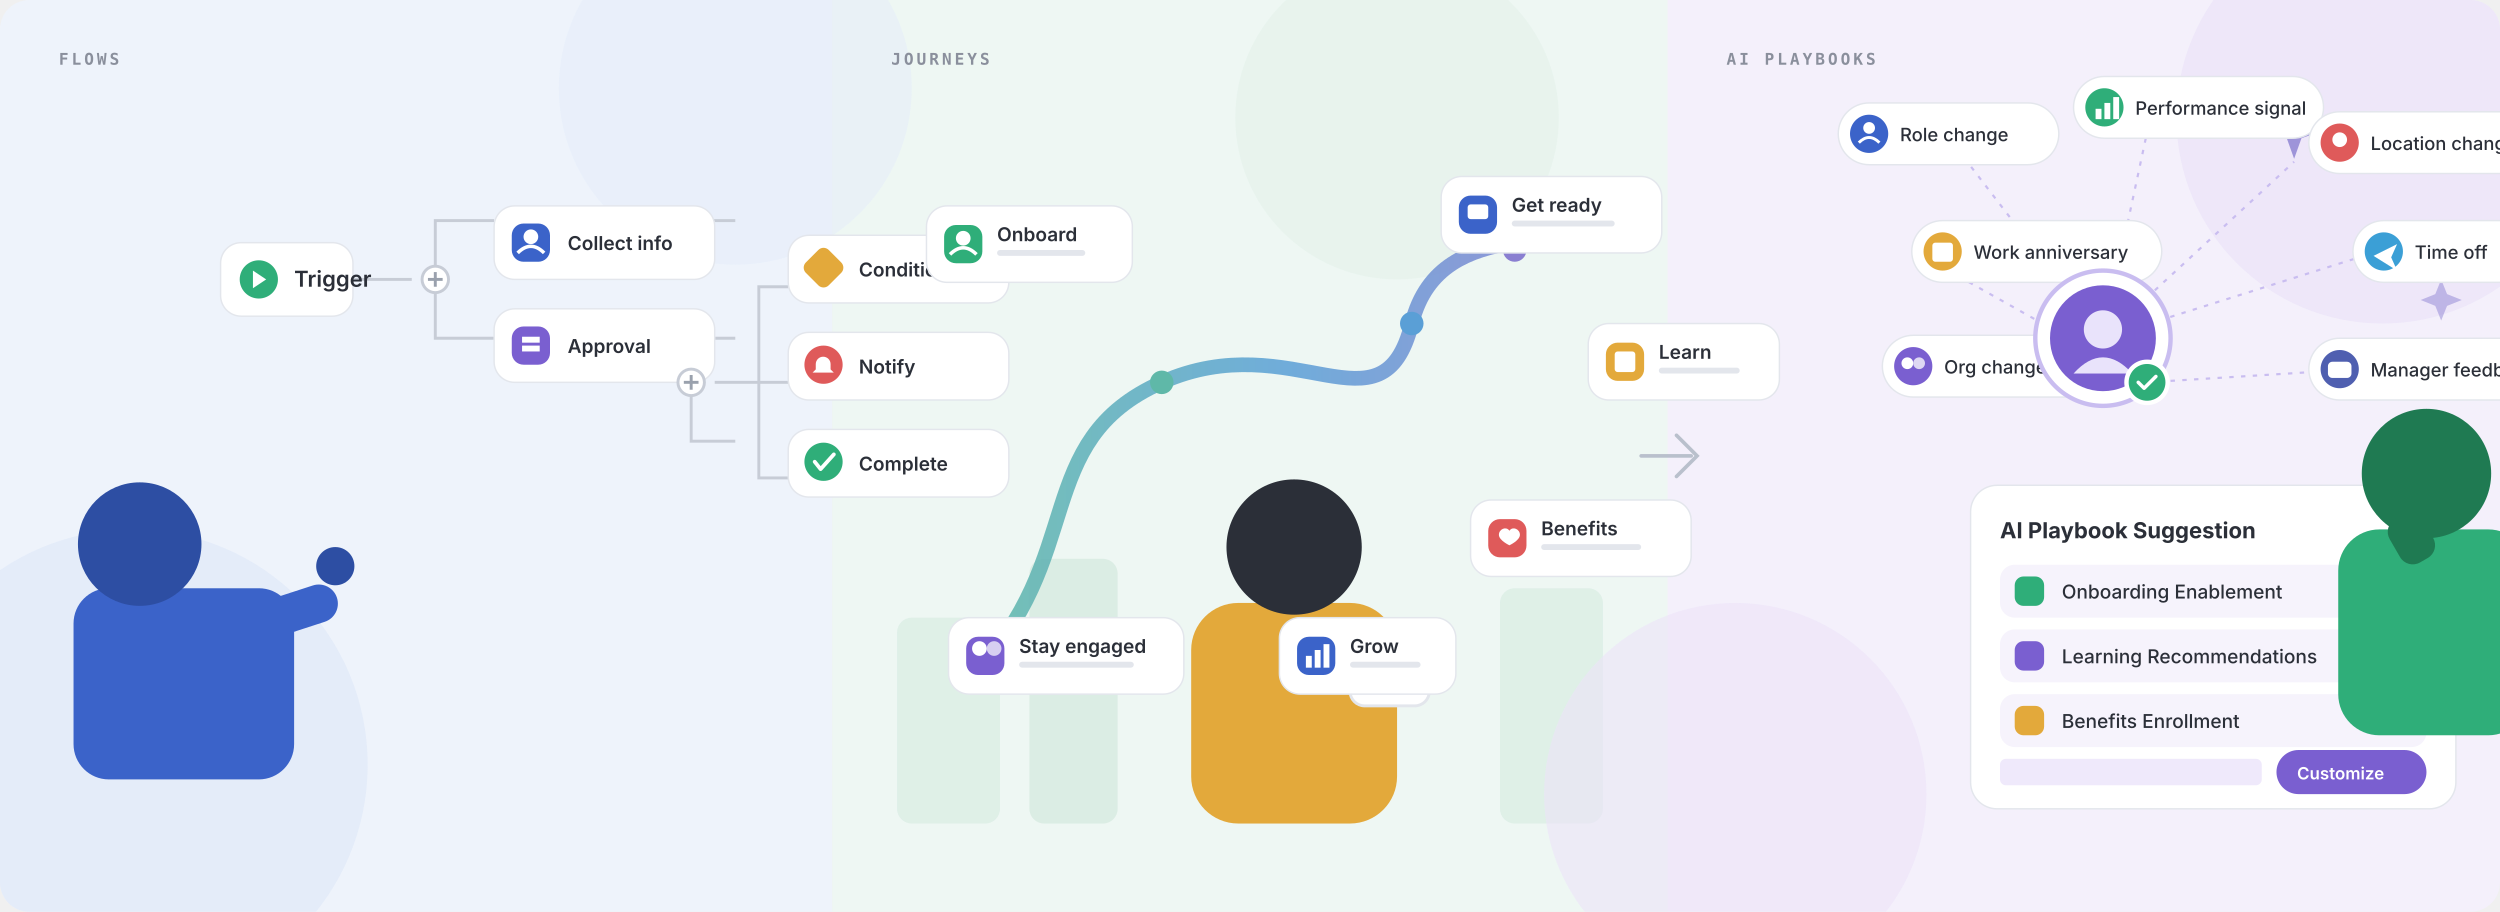
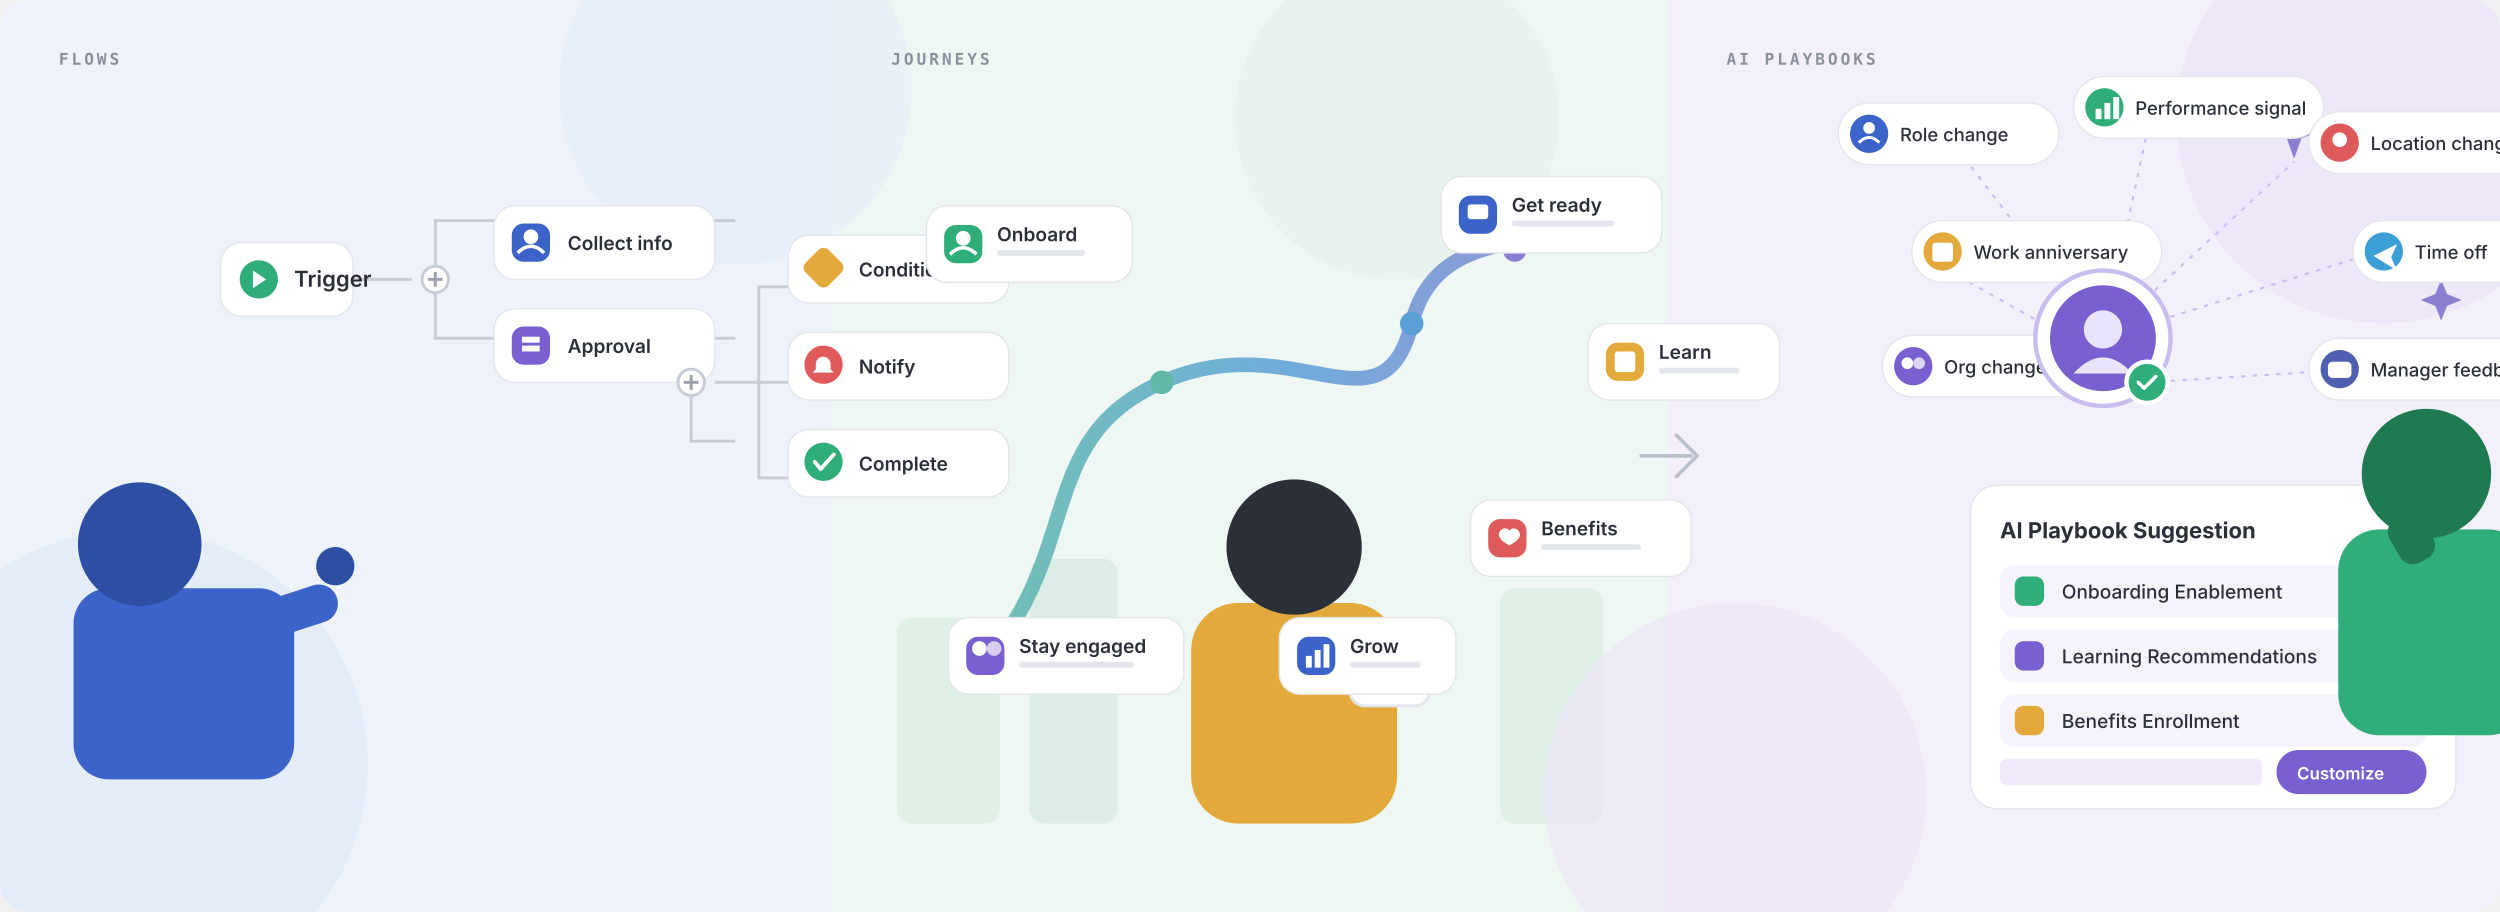
<svg xmlns="http://www.w3.org/2000/svg" viewBox="0 0 1700 620" font-family="Inter, ui-sans-serif, system-ui, sans-serif">
+   <style>
+     /* Self-contained: this file is embedded as a plain image, so these
+        rules run on their own -- no host-page script needed, same as the
+        reference's looping video loops but built as lightweight CSS
+        instead. */
+     * { transform-box: fill-box; transform-origin: center; }
+ 
+     .bob { animation: bob 4.2s ease-in-out infinite; }
+     .bob.d1 { animation-delay: -1.1s; }
+     .bob.d2 { animation-delay: -2.4s; }
+     @keyframes bob {
+       0%, 100% { transform: translateY(0); }
+       50%      { transform: translateY(-7px); }
+     }
+ 
+     .sparkle { animation: sparkle 2.6s ease-in-out infinite; }
+     .sparkle.d1 { animation-delay: -1.3s; }
+     @keyframes sparkle {
+       0%, 100% { opacity: 0.35; transform: scale(0.82); }
+       50%      { opacity: 1;    transform: scale(1.08); }
+     }
+ 
+     .waypoint { animation: waypoint 2.4s ease-in-out infinite; }
+     .waypoint.d1 { animation-delay: -0.8s; }
+     .waypoint.d2 { animation-delay: -1.6s; }
+     @keyframes waypoint {
+       0%, 100% { opacity: 0.55; transform: scale(0.85); }
+       35%      { opacity: 1;    transform: scale(1.25); }
+     }
+ 
+     .signal-line { animation: signal-flow 1.1s linear infinite; }
+     @keyframes signal-flow {
+       to { stroke-dashoffset: -16; }
+     }
+ 
+     .avatar-ring { animation: ring-breathe 3.2s ease-in-out infinite; }
+     @keyframes ring-breathe {
+       0%, 100% { opacity: 0.55; transform: scale(1); }
+       50%      { opacity: 1;    transform: scale(1.07); }
+     }
+ 
+     .badge-pulse { animation: badge-pulse 3.2s ease-in-out infinite; animation-delay: -1s; }
+     @keyframes badge-pulse {
+       0%, 100% { transform: scale(1); }
+       50%      { transform: scale(1.12); }
+     }
+ 
+     .node-pulse { animation: node-pulse 2.8s ease-in-out infinite; }
+     .node-pulse.d1 { animation-delay: -1.4s; }
+     @keyframes node-pulse {
+       0%, 100% { opacity: 0.7; }
+       50%      { opacity: 1; }
+     }
+ 
+     @media (prefers-reduced-motion: reduce) {
+       * { animation: none !important; }
+     }
+   </style>
  <defs>
    <linearGradient id="pathGrad" x1="0" y1="0" x2="1" y2="0">
      <stop offset="0%" stop-color="#5fb8a8" />
      <stop offset="50%" stop-color="#5a9fd6" />
      <stop offset="100%" stop-color="#8a7fd1" />
    </linearGradient>
    <clipPath id="clipAll">
      <rect x="0" y="0" width="1700" height="620" rx="20" />
    </clipPath>
  </defs>
  <g clip-path="url(#clipAll)">
    <rect x="0" y="0" width="566" height="620" fill="#eef3fb" />
    <rect x="566" y="0" width="568" height="620" fill="#eef7f3" />
    <rect x="1134" y="0" width="566" height="620" fill="#f4f0fb" />
    <circle cx="90" cy="520" r="160" fill="#dde7f8" opacity="0.6" />
    <circle cx="500" cy="60" r="120" fill="#e3ecfa" opacity="0.5" />
    <rect x="610" y="420" width="70" height="140" rx="10" fill="#d8ece3" opacity="0.7" />
    <rect x="700" y="380" width="60" height="180" rx="10" fill="#cfe6da" opacity="0.6" />
    <rect x="1020" y="400" width="70" height="160" rx="10" fill="#d8ece3" opacity="0.7" />
    <circle cx="950" cy="80" r="110" fill="#e1f0e8" opacity="0.5" />
    <circle cx="1620" cy="80" r="140" fill="#e7def7" opacity="0.5" />
    <circle cx="1180" cy="540" r="130" fill="#ece3f9" opacity="0.6" />
    <g font-family="JetBrains Mono, ui-monospace, monospace" font-size="11" font-weight="600" letter-spacing="2" fill="#8a8f9c">
      <text x="40" y="44">FLOWS</text>
      <text x="606" y="44">JOURNEYS</text>
      <text x="1174" y="44">AI PLAYBOOKS</text>
    </g>
    <g stroke="#b9c0cc" stroke-width="2.5" stroke-linecap="round" fill="none">
      <path d="M548 310 h34 M572 296 l14 14 l-14 14" />
      <path d="M1116 310 h34 M1140 296 l14 14 l-14 14" />
    </g>
    <g>
      <g transform="translate(60,330)">
-         <rect x="-10" y="70" width="150" height="130" rx="24" fill="#3b63c9" />
-         <circle cx="35" cy="40" r="42" fill="#2d4ea3" />
-         <rect x="70" y="95" width="100" height="26" rx="13" fill="#3b63c9" transform="rotate(-18 70 95)" />
-         <circle cx="168" cy="55" r="13" fill="#2d4ea3" />
+         <g class="bob">
+           <rect x="-10" y="70" width="150" height="130" rx="24" fill="#3b63c9" />
+           <circle cx="35" cy="40" r="42" fill="#2d4ea3" />
+           <rect x="70" y="95" width="100" height="26" rx="13" fill="#3b63c9" transform="rotate(-18 70 95)" />
+           <circle cx="168" cy="55" r="13" fill="#2d4ea3" />
+         </g>
      </g>
      <g font-size="15" font-weight="600" fill="#2b2f38">
        <g stroke="#c7ccd6" stroke-width="2" fill="none">
          <path d="M240 190 h40" />
          <path d="M296 190 v-40 h40 M296 190 v40 h40" />
          <path d="M470 150 h30 v0" />
          <path d="M470 230 v70 h30 M470 230 v0 M470 230 h30 M470 230 v0" />
        </g>
        <g stroke="#c7ccd6" stroke-width="2" fill="none">
          <path d="M470 230 h0" />
        </g>
        <g transform="translate(150,165)">
          <rect width="90" height="50" rx="14" fill="#ffffff" stroke="#e3e6ec" />
          <circle cx="26" cy="25" r="13" fill="#2fae79" />
          <path d="M22 19 l9 6 l-9 6 Z" fill="#ffffff" />
          <text x="50" y="30">Trigger</text>
        </g>
-         <circle cx="296" cy="190" r="9" fill="#ffffff" stroke="#c7ccd6" stroke-width="2" />
+         <circle class="node-pulse" cx="296" cy="190" r="9" fill="#ffffff" stroke="#c7ccd6" stroke-width="2" />
        <path d="M291 190 h10 M296 185 v10" stroke="#9aa1ad" stroke-width="2" />
        <g transform="translate(336,140)">
          <rect width="150" height="50" rx="14" fill="#ffffff" stroke="#e3e6ec" />
          <rect x="12" y="12" width="26" height="26" rx="8" fill="#3b63c9" />
          <circle cx="25" cy="21" r="5" fill="#fff" />
          <path d="M16 32 q9 -9 18 0" stroke="#fff" stroke-width="2.4" fill="none" />
          <text x="50" y="30" font-size="13">Collect info</text>
        </g>
        <g transform="translate(336,210)">
          <rect width="150" height="50" rx="14" fill="#ffffff" stroke="#e3e6ec" />
          <rect x="12" y="12" width="26" height="26" rx="8" fill="#7a5fd0" />
          <rect x="19" y="19" width="12" height="4" fill="#fff" />
          <rect x="19" y="25" width="12" height="4" fill="#fff" />
          <text x="50" y="30" font-size="13">Approval</text>
        </g>
-         <circle cx="470" cy="260" r="9" fill="#ffffff" stroke="#c7ccd6" stroke-width="2" />
+         <circle class="node-pulse d1" cx="470" cy="260" r="9" fill="#ffffff" stroke="#c7ccd6" stroke-width="2" />
        <path d="M465 260 h10 M470 255 v10" stroke="#9aa1ad" stroke-width="2" />
        <g stroke="#c7ccd6" stroke-width="2" fill="none">
          <path d="M486 260 h30 M516 260 v-65 h20 M516 260 v0 h20 M516 260 v65 h20" />
        </g>
        <g transform="translate(536,160)">
          <rect width="150" height="46" rx="14" fill="#ffffff" stroke="#e3e6ec" />
          <rect x="13" y="11" width="22" height="22" rx="5" fill="#e3a93b" transform="rotate(45 24 22)" />
          <text x="48" y="28" font-size="13">Condition</text>
        </g>
        <g transform="translate(536,226)">
          <rect width="150" height="46" rx="14" fill="#ffffff" stroke="#e3e6ec" />
          <circle cx="24" cy="22" r="13" fill="#df5a5a" />
          <path d="M24 15 a7 7 0 0 1 7 7 v5 l3 3 h-20 l3 -3 v-5 a7 7 0 0 1 7 -7 Z" fill="#fff" transform="scale(0.72) translate(9,8)" />
          <text x="48" y="28" font-size="13">Notify</text>
        </g>
        <g transform="translate(536,292)">
          <rect width="150" height="46" rx="14" fill="#ffffff" stroke="#e3e6ec" />
          <circle cx="24" cy="22" r="13" fill="#2fae79" />
          <path d="M18 22 l4 5 l9 -10" stroke="#fff" stroke-width="2.6" fill="none" stroke-linecap="round" stroke-linejoin="round" />
          <text x="48" y="28" font-size="13">Complete</text>
        </g>
      </g>
    </g>
    <g>
      <path d="M660 460 C 740 380, 700 300, 790 260 S 940 300, 960 220 S 1080 180, 1090 140" fill="none" stroke="url(#pathGrad)" stroke-width="10" stroke-linecap="round" opacity="0.85" />
-       <circle cx="790" cy="260" r="8" fill="#5fb8a8" />
-       <circle cx="960" cy="220" r="8" fill="#5a9fd6" />
-       <circle cx="1030" cy="170" r="8" fill="#8a7fd1" />
+       <circle class="waypoint" cx="790" cy="260" r="8" fill="#5fb8a8" />
+       <circle class="waypoint d1" cx="960" cy="220" r="8" fill="#5a9fd6" />
+       <circle class="waypoint d2" cx="1030" cy="170" r="8" fill="#8a7fd1" />
      <g transform="translate(830,330)">
-         <rect x="-20" y="80" width="140" height="150" rx="32" fill="#e3a93b" />
-         <circle cx="50" cy="42" r="46" fill="#2b2f38" />
-         <rect x="88" y="120" width="54" height="30" rx="10" fill="#fff" stroke="#e3e6ec" stroke-width="2" />
-         <rect x="95" y="127" width="18" height="4" rx="2" fill="#c7ccd6" />
-         <rect x="95" y="134" width="30" height="4" rx="2" fill="#c7ccd6" />
+         <g class="bob d1">
+           <rect x="-20" y="80" width="140" height="150" rx="32" fill="#e3a93b" />
+           <circle cx="50" cy="42" r="46" fill="#2b2f38" />
+           <rect x="88" y="120" width="54" height="30" rx="10" fill="#fff" stroke="#e3e6ec" stroke-width="2" />
+           <rect x="95" y="127" width="18" height="4" rx="2" fill="#c7ccd6" />
+           <rect x="95" y="134" width="30" height="4" rx="2" fill="#c7ccd6" />
+         </g>
      </g>
      <g font-size="13" font-weight="600" fill="#2b2f38">
        <g transform="translate(630,140)">
          <rect width="140" height="52" rx="14" fill="#ffffff" stroke="#e3e6ec" />
          <rect x="12" y="13" width="26" height="26" rx="8" fill="#2fae79" />
          <circle cx="25" cy="22" r="5" fill="#fff" />
          <path d="M16 33 q9 -9 18 0" stroke="#fff" stroke-width="2.4" fill="none" />
          <text x="48" y="24">Onboard</text>
          <rect x="48" y="30" width="60" height="4" rx="2" fill="#e3e6ec" />
        </g>
        <g transform="translate(980,120)">
          <rect width="150" height="52" rx="14" fill="#ffffff" stroke="#e3e6ec" />
          <rect x="12" y="13" width="26" height="26" rx="8" fill="#3b63c9" />
          <rect x="18" y="19" width="14" height="10" rx="2" fill="#fff" />
          <text x="48" y="24">Get ready</text>
          <rect x="48" y="30" width="70" height="4" rx="2" fill="#e3e6ec" />
        </g>
        <g transform="translate(1080,220)">
          <rect width="130" height="52" rx="14" fill="#ffffff" stroke="#e3e6ec" />
          <rect x="12" y="13" width="26" height="26" rx="8" fill="#e3a93b" />
          <rect x="18" y="19" width="14" height="14" rx="2" fill="#fff" />
          <text x="48" y="24">Learn</text>
          <rect x="48" y="30" width="55" height="4" rx="2" fill="#e3e6ec" />
        </g>
        <g transform="translate(1000,340)">
          <rect width="150" height="52" rx="14" fill="#ffffff" stroke="#e3e6ec" />
          <rect x="12" y="13" width="26" height="26" rx="8" fill="#df5a5a" />
          <path d="M25 20 c-4 -6 -13 -2 -13 5 c0 7 13 13 13 13 s13 -6 13 -13 c0 -7 -9 -11 -13 -5Z" fill="#fff" transform="translate(0,0) scale(0.55) translate(23,18)" />
          <text x="48" y="24">Benefits</text>
          <rect x="48" y="30" width="68" height="4" rx="2" fill="#e3e6ec" />
        </g>
        <g transform="translate(870,420)">
          <rect width="120" height="52" rx="14" fill="#ffffff" stroke="#e3e6ec" />
          <rect x="12" y="13" width="26" height="26" rx="8" fill="#3b63c9" />
          <rect x="18" y="26" width="4" height="8" fill="#fff" />
          <rect x="24" y="22" width="4" height="12" fill="#fff" />
          <rect x="30" y="18" width="4" height="16" fill="#fff" />
          <text x="48" y="24">Grow</text>
          <rect x="48" y="30" width="48" height="4" rx="2" fill="#e3e6ec" />
        </g>
        <g transform="translate(645,420)">
          <rect width="160" height="52" rx="14" fill="#ffffff" stroke="#e3e6ec" />
          <rect x="12" y="13" width="26" height="26" rx="8" fill="#7a5fd0" />
          <circle cx="21" cy="21" r="5" fill="#fff" />
          <circle cx="31" cy="21" r="5" fill="#fff" opacity="0.7" />
          <text x="48" y="24">Stay engaged</text>
          <rect x="48" y="30" width="78" height="4" rx="2" fill="#e3e6ec" />
        </g>
      </g>
    </g>
    <g>
-       <g fill="#8a7fd1" opacity="0.8">
-         <path d="M1560 70 l5 14 l14 5 l-14 5 l-5 14 l-5 -14 l-14 -5 l14 -5 Z" />
-         <path d="M1660 190 l4 10 l10 4 l-10 4 l-4 10 l-4 -10 l-10 -4 l10 -4 Z" opacity="0.6" />
+       <g fill="#8a7fd1">
+         <path class="sparkle" d="M1560 70 l5 14 l14 5 l-14 5 l-5 14 l-5 -14 l-14 -5 l14 -5 Z" />
+         <path class="sparkle d1" d="M1660 190 l4 10 l10 4 l-10 4 l-4 10 l-4 -10 l-10 -4 l10 -4 Z" />
      </g>
      <g stroke="#c9bdf0" stroke-width="1.5" stroke-dasharray="3 5" fill="none">
-         <path d="M1430 230 L1330 100" />
-         <path d="M1430 230 L1460 90" />
-         <path d="M1430 230 L1560 110" />
-         <path d="M1430 230 L1620 170" />
-         <path d="M1460 260 L1300 170" />
-         <path d="M1460 260 L1620 250" />
+         <path class="signal-line" d="M1430 230 L1330 100" />
+         <path class="signal-line" d="M1430 230 L1460 90" />
+         <path class="signal-line" d="M1430 230 L1560 110" />
+         <path class="signal-line" d="M1430 230 L1620 170" />
+         <path class="signal-line" d="M1460 260 L1300 170" />
+         <path class="signal-line" d="M1460 260 L1620 250" />
      </g>
      <g font-size="12.5" font-weight="500" fill="#2b2f38">
        <g transform="translate(1250,70)">
          <rect width="150" height="42" rx="21" fill="#ffffff" stroke="#e3e6ec" />
          <circle cx="21" cy="21" r="13" fill="#3b63c9" />
          <circle cx="21" cy="17" r="4" fill="#fff" />
          <path d="M14 27 q7 -7 14 0" stroke="#fff" stroke-width="2" fill="none" />
          <text x="42" y="26">Role change</text>
        </g>
        <g transform="translate(1410,52)">
          <rect width="170" height="42" rx="21" fill="#ffffff" stroke="#e3e6ec" />
          <circle cx="21" cy="21" r="13" fill="#2fae79" />
          <rect x="15" y="22" width="4" height="7" fill="#fff" />
          <rect x="21" y="18" width="4" height="11" fill="#fff" />
          <rect x="27" y="14" width="4" height="15" fill="#fff" />
          <text x="42" y="26">Performance signal</text>
        </g>
        <g transform="translate(1570,76)">
          <rect width="170" height="42" rx="21" fill="#ffffff" stroke="#e3e6ec" />
          <circle cx="21" cy="21" r="13" fill="#df5a5a" />
          <circle cx="21" cy="19" r="5" fill="#fff" />
          <path d="M21 14 a7 7 0 0 1 0 14 c-3 -5 -5 -8 -5 -10 a5 5 0 0 1 5 -4Z" fill="#fff" opacity="0" />
          <text x="42" y="26">Location change</text>
        </g>
        <g transform="translate(1300,150)">
          <rect width="170" height="42" rx="21" fill="#ffffff" stroke="#e3e6ec" />
          <circle cx="21" cy="21" r="13" fill="#e3a93b" />
          <rect x="14" y="15" width="14" height="13" rx="2" fill="#fff" />
          <text x="42" y="26">Work anniversary</text>
        </g>
        <g transform="translate(1600,150)">
          <rect width="150" height="42" rx="21" fill="#ffffff" stroke="#e3e6ec" />
          <circle cx="21" cy="21" r="13" fill="#3b9fd6" />
          <path d="M14 24 l16 -8 l-4 9 l4 9 Z" fill="#fff" />
          <text x="42" y="26">Time off</text>
        </g>
        <g transform="translate(1570,230)">
          <rect width="170" height="42" rx="21" fill="#ffffff" stroke="#e3e6ec" />
          <circle cx="21" cy="21" r="13" fill="#4f5fb0" />
          <rect x="13" y="16" width="16" height="11" rx="3" fill="#fff" />
          <text x="42" y="26">Manager feedback</text>
        </g>
        <g transform="translate(1280,228)">
          <rect width="150" height="42" rx="21" fill="#ffffff" stroke="#e3e6ec" />
          <circle cx="21" cy="21" r="13" fill="#7a5fd0" />
          <circle cx="17" cy="19" r="4" fill="#fff" />
          <circle cx="25" cy="19" r="4" fill="#fff" opacity="0.75" />
          <text x="42" y="26">Org changes</text>
        </g>
      </g>
      <g transform="translate(1430,230)">
-         <circle r="46" fill="#ffffff" stroke="#c9bdf0" stroke-width="3" />
+         <circle class="avatar-ring" r="46" fill="#ffffff" stroke="#c9bdf0" stroke-width="3" />
        <circle r="36" fill="#7a5fd0" />
        <circle cy="-6" r="13" fill="#e9e3fb" />
        <path d="M-20 24 q20 -22 40 0 Z" fill="#e9e3fb" />
-         <circle cx="30" cy="30" r="14" fill="#2fae79" stroke="#fff" stroke-width="3" />
-         <path d="M24 30 l4 4 l8 -8" stroke="#fff" stroke-width="2.4" fill="none" stroke-linecap="round" stroke-linejoin="round" />
+         <g class="badge-pulse">
+           <circle cx="30" cy="30" r="14" fill="#2fae79" stroke="#fff" stroke-width="3" />
+           <path d="M24 30 l4 4 l8 -8" stroke="#fff" stroke-width="2.4" fill="none" stroke-linecap="round" stroke-linejoin="round" />
+         </g>
      </g>
      <g transform="translate(1340,330)">
        <rect width="330" height="220" rx="18" fill="#ffffff" stroke="#e3e6ec" />
        <text x="20" y="36" font-size="15" font-weight="700" fill="#2b2f38">AI Playbook Suggestion</text>
        <g font-size="13" font-weight="500" fill="#2b2f38">
          <g transform="translate(20,54)">
            <rect width="290" height="36" rx="10" fill="#f6f3fc" />
            <rect x="10" y="8" width="20" height="20" rx="6" fill="#2fae79" />
            <text x="42" y="23">Onboarding Enablement</text>
            <path d="M268 18 l6 -6 M268 18 l6 6" stroke="#9aa1ad" stroke-width="1.6" fill="none" />
          </g>
          <g transform="translate(20,98)">
            <rect width="290" height="36" rx="10" fill="#f6f3fc" />
            <rect x="10" y="8" width="20" height="20" rx="6" fill="#7a5fd0" />
            <text x="42" y="23">Learning Recommendations</text>
            <path d="M268 18 l6 -6 M268 18 l6 6" stroke="#9aa1ad" stroke-width="1.6" fill="none" />
          </g>
          <g transform="translate(20,142)">
            <rect width="290" height="36" rx="10" fill="#f6f3fc" />
            <rect x="10" y="8" width="20" height="20" rx="6" fill="#e3a93b" />
            <text x="42" y="23">Benefits Enrollment</text>
            <path d="M268 18 l6 -6 M268 18 l6 6" stroke="#9aa1ad" stroke-width="1.6" fill="none" />
          </g>
        </g>
        <rect x="20" y="186" width="178" height="18" rx="4" fill="#efe9fb" />
        <rect x="208" y="180" width="102" height="30" rx="15" fill="#7a5fd0" />
        <text x="222" y="200" font-size="11.5" font-weight="600" fill="#ffffff">Customize</text>
      </g>
      <g transform="translate(1600,280)">
-         <rect x="-10" y="80" width="130" height="140" rx="28" fill="#2fae79" />
-         <circle cx="50" cy="42" r="44" fill="#1f7a52" />
-         <rect x="20" y="78" width="26" height="34" rx="10" fill="#1f7a52" transform="rotate(-30 20 78)" />
+         <g class="bob d2">
+           <rect x="-10" y="80" width="130" height="140" rx="28" fill="#2fae79" />
+           <circle cx="50" cy="42" r="44" fill="#1f7a52" />
+           <rect x="20" y="78" width="26" height="34" rx="10" fill="#1f7a52" transform="rotate(-30 20 78)" />
+         </g>
      </g>
    </g>
  </g>
</svg>
